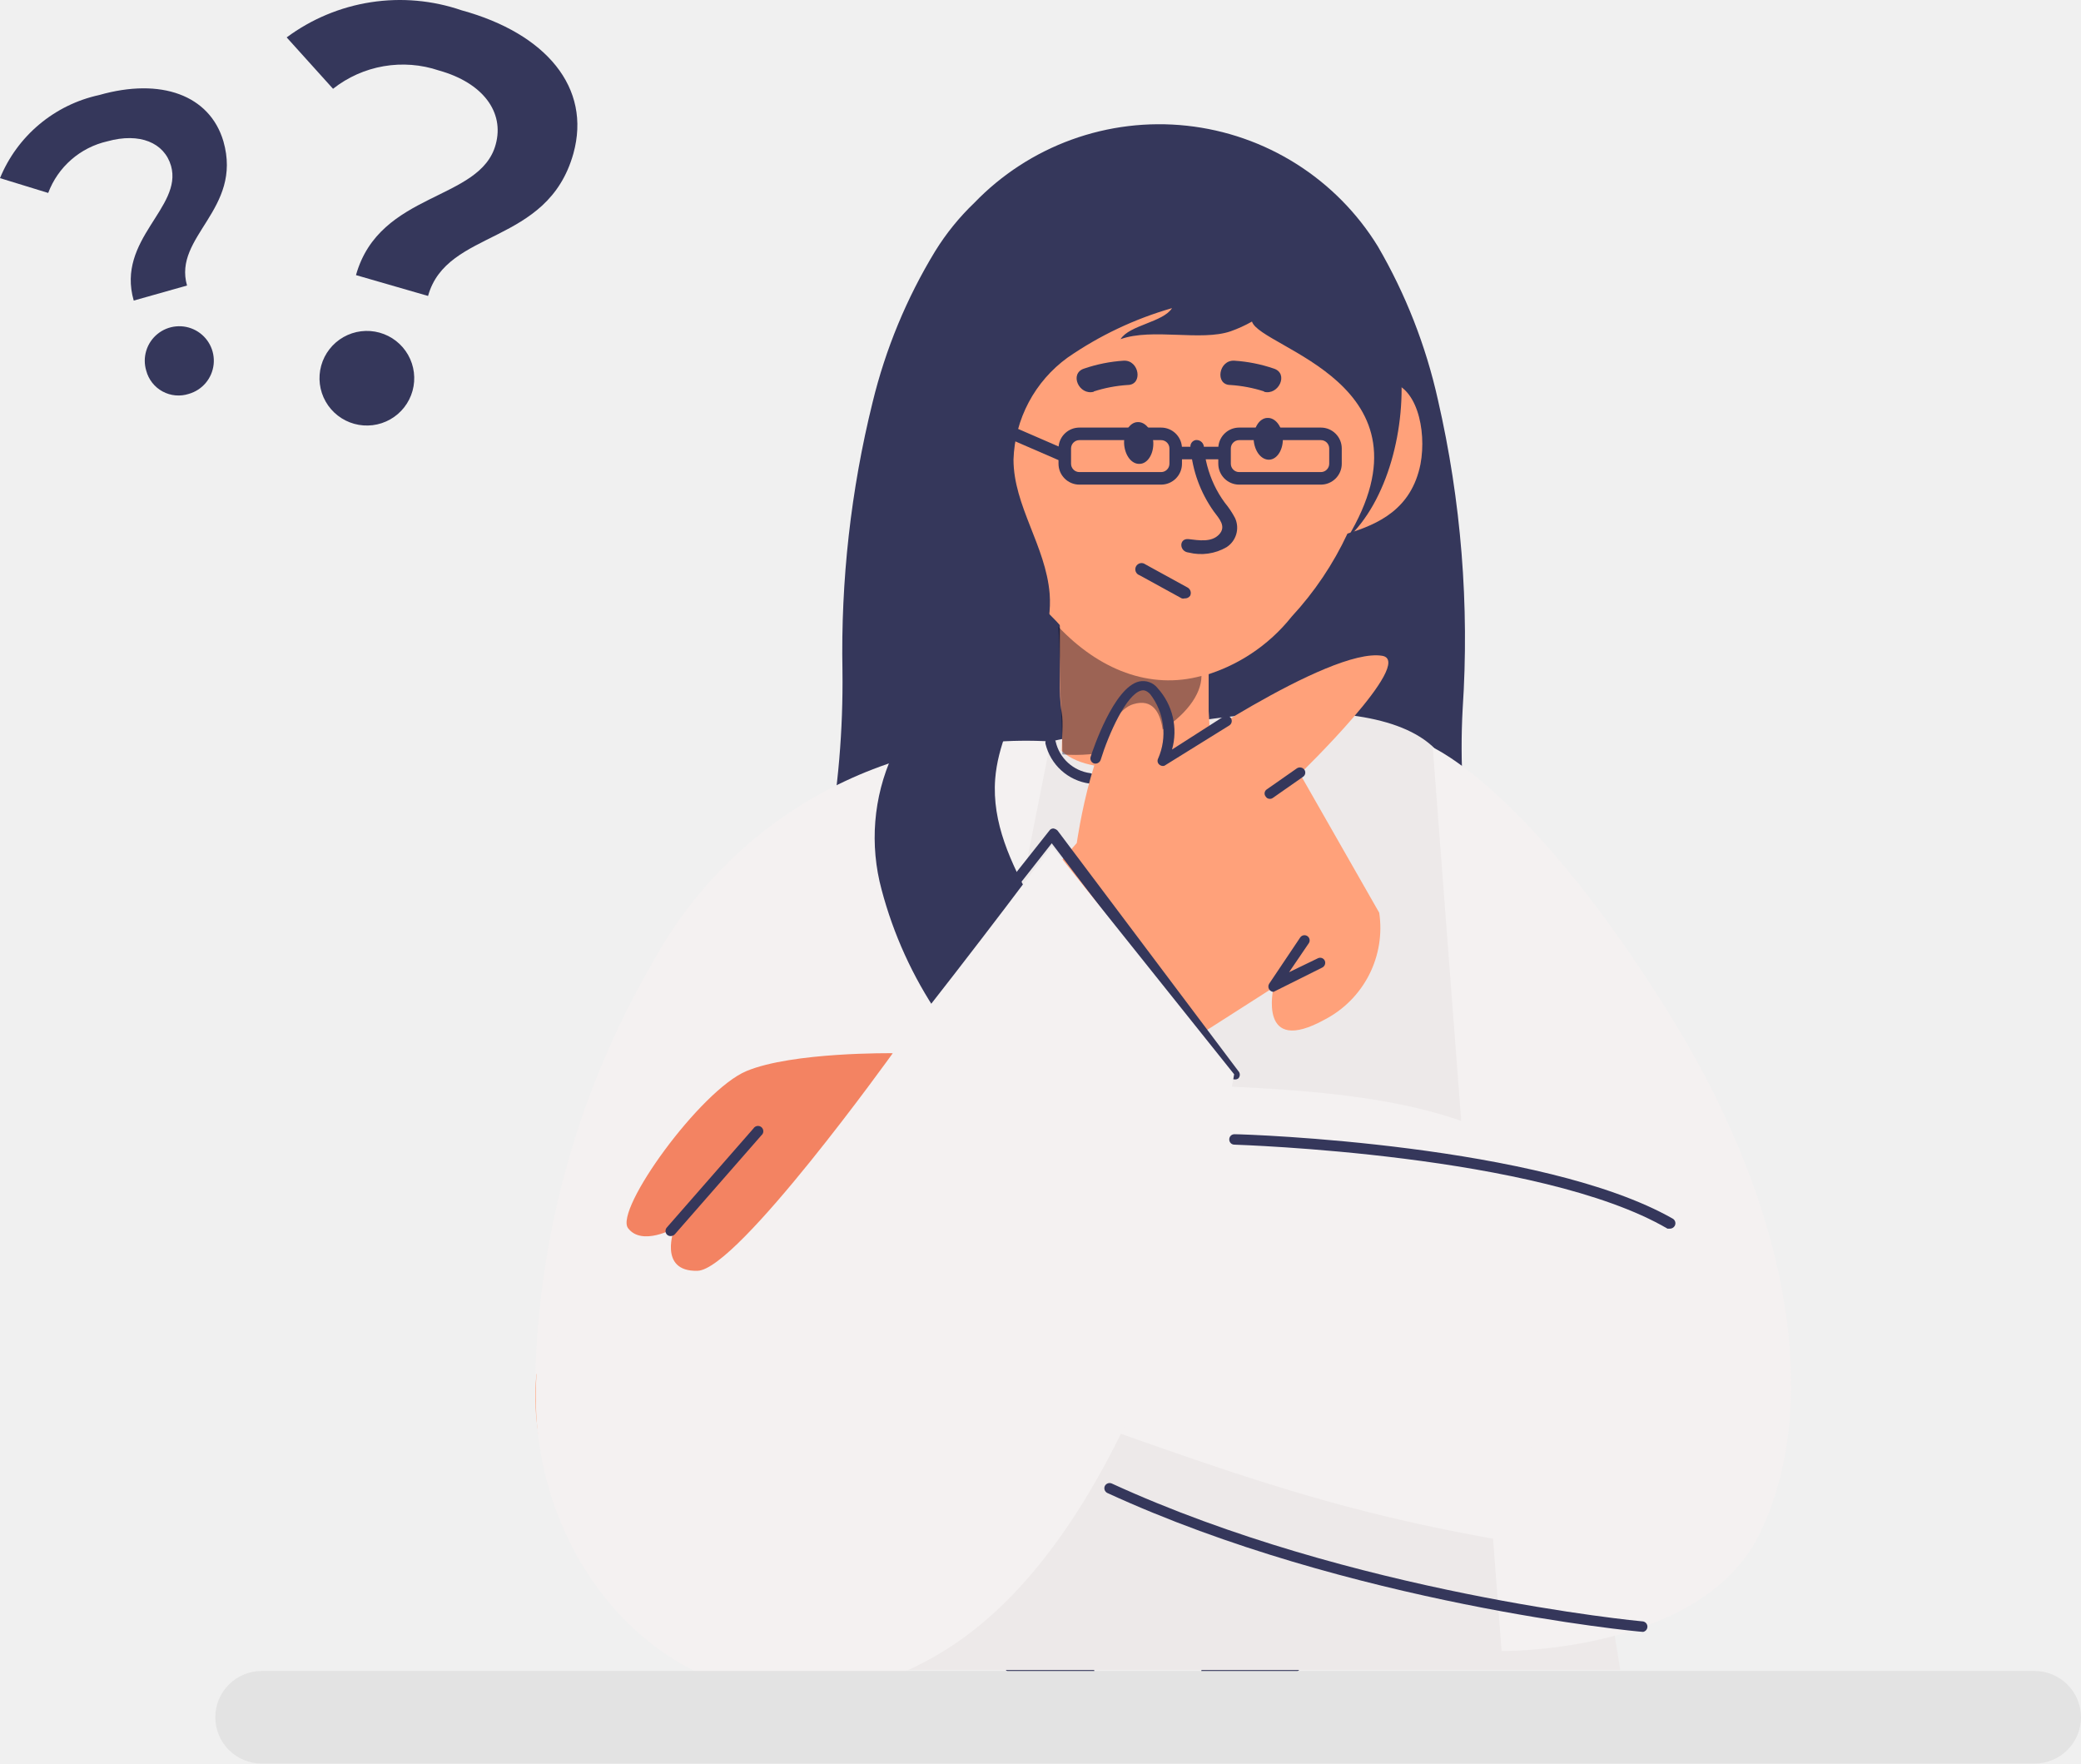
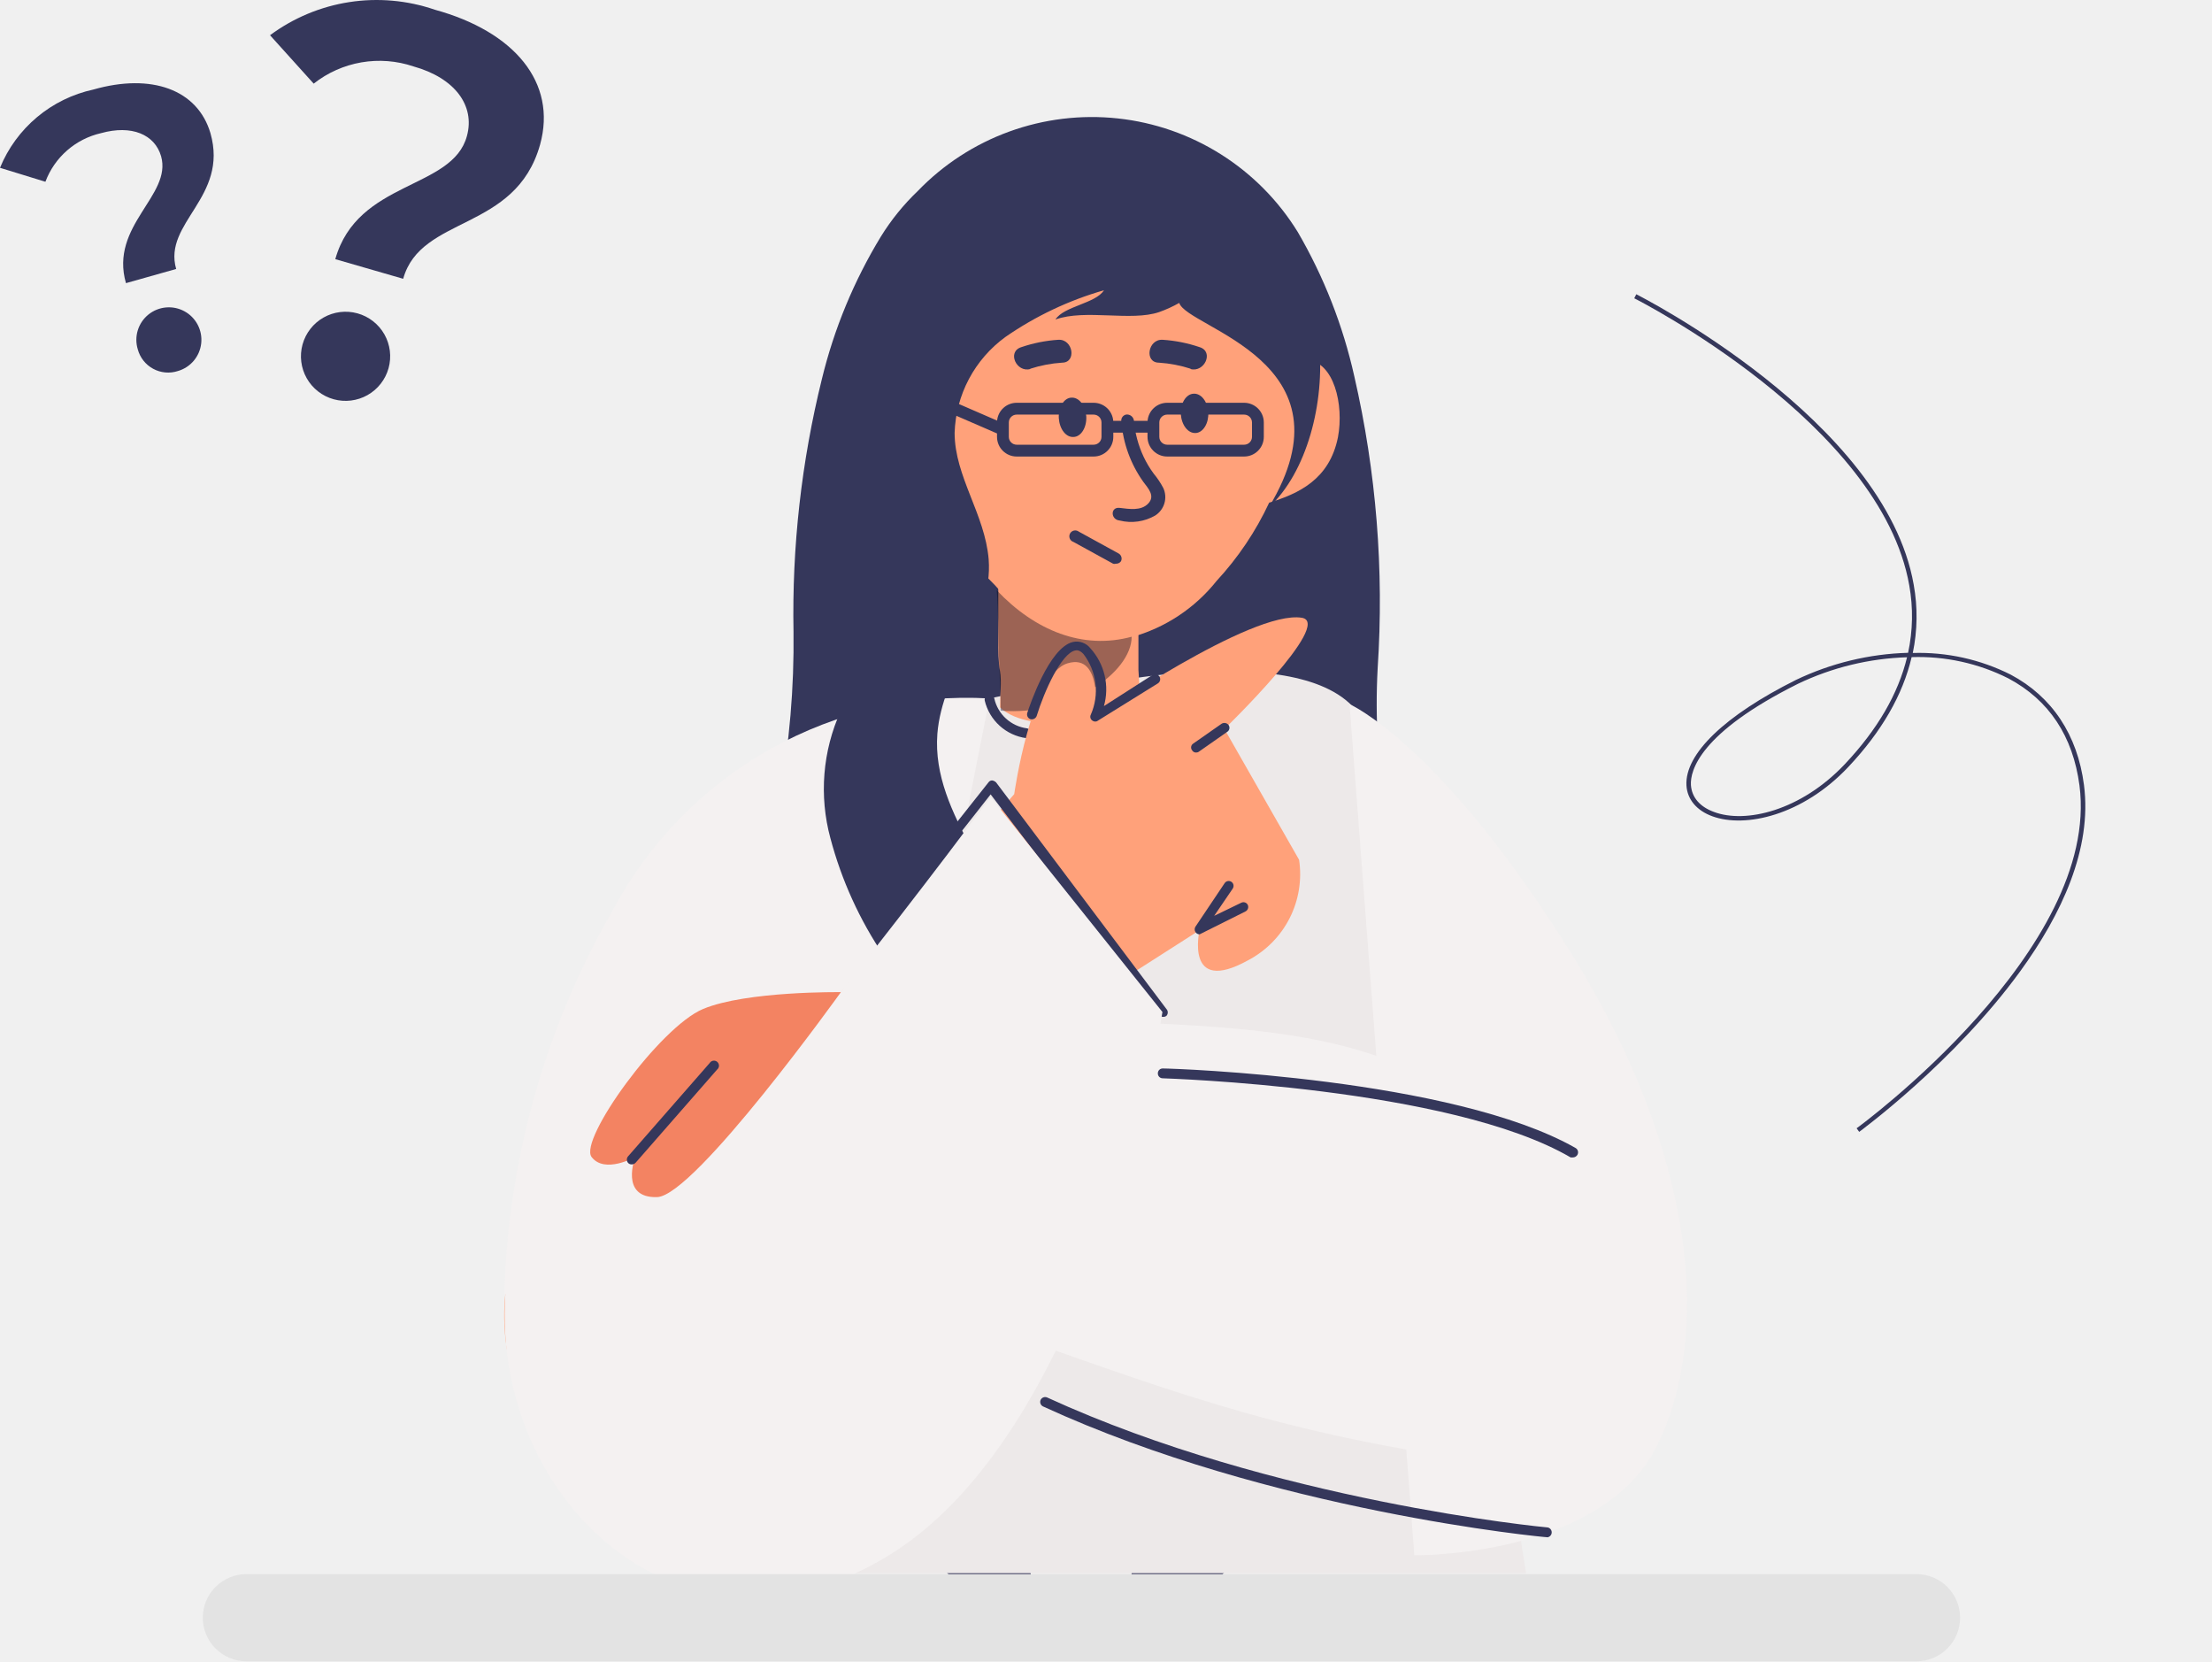
- <svg xmlns="http://www.w3.org/2000/svg" width="498" height="422" viewBox="0 0 498 422" fill="none">
-   <path fill-rule="evenodd" clip-rule="evenodd" d="M186.41 300.151C182.649 291.227 180.711 281.642 180.711 271.96C180.711 262.277 182.649 252.692 186.41 243.768V243.214C196.795 216.895 201.957 188.81 201.607 160.523C201.197 138.885 203.621 117.286 208.817 96.275C211.914 83.522 216.965 71.322 223.792 60.108C226.412 55.868 229.561 51.978 233.165 48.533C239.666 41.785 247.628 36.614 256.44 33.415C265.253 30.217 274.682 29.076 284.004 30.082C293.326 31.087 302.294 34.211 310.22 39.214C318.145 44.218 324.818 50.967 329.726 58.945C336.375 70.357 341.22 82.724 344.091 95.611C349.67 119.874 351.669 144.821 350.025 169.662C348.637 195.063 353.135 220.442 363.17 243.824L364.668 247.534C368.277 256.501 370.058 266.097 369.905 275.76C369.753 285.423 367.671 294.958 363.78 303.806C360.342 310.619 355.627 316.434 351.745 322.915C347.406 329.326 345.088 336.888 345.089 344.626C345.047 348.357 346.227 352 348.45 355C350.673 357.999 353.816 360.191 357.402 361.242C353.635 362.486 349.59 362.626 345.747 361.644C341.903 360.662 338.422 358.601 335.716 355.703C333.722 362.72 331.009 369.513 327.618 375.974L328.839 376.916H327.175C316.732 397.044 299.591 412.908 278.7 421.778C285.164 412.825 288.408 401.954 287.907 390.929C283.472 389.208 279.378 386.714 275.816 383.562C271.717 387.694 266.728 390.838 261.23 392.756C261.402 402.426 264.474 411.821 270.048 419.729C250.711 411.159 234.69 396.54 224.402 378.079C223.127 378.079 221.796 378.079 220.52 378.079C221.493 377.444 222.42 376.741 223.293 375.974C219.271 368.618 216.142 360.809 213.975 352.712C211.197 355.516 207.675 357.469 203.824 358.342C199.973 359.215 195.952 358.972 192.234 357.642C199.167 356.755 204.214 348.946 204.768 341.026C204.753 333.35 202.456 325.852 198.168 319.481C194.397 312.945 189.738 307.019 186.41 300.151Z" fill="#35375B" />
-   <path fill-rule="evenodd" clip-rule="evenodd" d="M276.758 174.258C276.758 174.258 235.327 174.258 213.031 196.413C196.392 213.029 202.327 334.878 206.542 399.624H387.739C378.532 341.69 355.404 200.234 346.197 182.899C334.605 161.464 276.758 174.258 276.758 174.258Z" fill="#EDE9E9" />
-   <path fill-rule="evenodd" clip-rule="evenodd" d="M342.871 178.858C342.871 178.858 366.554 189.215 400.053 243.549C430.669 293.396 435.05 339.145 420.907 367.391C406.764 395.638 359.344 395.084 359.344 395.084L342.871 178.858Z" fill="#F4F1F1" />
-   <path fill-rule="evenodd" clip-rule="evenodd" d="M251.415 177.418C232.034 176.3 212.738 180.743 195.804 190.224C178.871 199.704 165.008 213.826 155.852 230.92C138.605 260.733 129.074 294.37 128.121 328.787L224.183 314.885L251.415 177.418Z" fill="#F4F1F1" />
-   <path d="M280.5 259.5L260 261L238 332.5C289.145 350.075 315.12 361.425 365 369.5L370.5 278C347.498 264.236 326.576 260.842 280.5 259.5Z" fill="#F4F1F1" />
-   <path fill-rule="evenodd" clip-rule="evenodd" d="M399.663 294.006H399.053C368.438 276.116 296.114 273.956 295.393 273.901C295.228 273.901 295.065 273.868 294.913 273.803C294.761 273.738 294.624 273.643 294.51 273.524C294.396 273.405 294.308 273.264 294.25 273.11C294.192 272.956 294.166 272.791 294.173 272.627C294.173 272.462 294.206 272.299 294.271 272.147C294.336 271.996 294.431 271.859 294.55 271.745C294.669 271.631 294.81 271.543 294.965 271.485C295.119 271.427 295.284 271.401 295.449 271.408C298.444 271.408 369.159 273.845 400.329 291.624C400.612 291.797 400.816 292.072 400.899 292.393C400.982 292.713 400.936 293.053 400.773 293.341C400.66 293.537 400.498 293.701 400.304 293.817C400.11 293.933 399.89 293.998 399.663 294.006Z" fill="#35375B" />
-   <path fill-rule="evenodd" clip-rule="evenodd" d="M393.119 390.487C392.287 390.487 322.904 383.896 265 357.255C264.703 357.111 264.473 356.857 264.359 356.547C264.245 356.237 264.257 355.895 264.39 355.593C264.535 355.296 264.789 355.067 265.099 354.953C265.409 354.839 265.752 354.851 266.054 354.984C323.514 381.348 392.287 387.939 393.23 387.994C393.516 388.055 393.773 388.212 393.957 388.438C394.141 388.665 394.241 388.948 394.241 389.24C394.241 389.532 394.141 389.815 393.957 390.042C393.773 390.269 393.516 390.426 393.23 390.487H393.119Z" fill="#35375B" />
-   <path fill-rule="evenodd" clip-rule="evenodd" d="M260.731 187.499C258.218 187.156 255.867 186.063 253.987 184.363C252.107 182.663 250.784 180.436 250.193 177.973C250.16 177.813 250.16 177.648 250.191 177.487C250.222 177.327 250.284 177.174 250.374 177.038C250.464 176.902 250.58 176.785 250.716 176.693C250.851 176.602 251.004 176.538 251.164 176.505C251.324 176.472 251.489 176.471 251.65 176.502C251.81 176.533 251.963 176.596 252.1 176.686C252.236 176.776 252.354 176.892 252.445 177.027C252.537 177.162 252.601 177.314 252.634 177.474C253.079 179.421 254.109 181.185 255.586 182.531C257.063 183.877 258.916 184.741 260.898 185.007C261.227 185.061 261.522 185.243 261.719 185.512C261.916 185.781 261.999 186.117 261.951 186.447C261.911 186.74 261.765 187.009 261.54 187.203C261.315 187.397 261.028 187.502 260.731 187.499Z" fill="#35375B" />
-   <path fill-rule="evenodd" clip-rule="evenodd" d="M331.946 91.403C329.548 91.412 327.208 92.145 325.235 93.508C321.692 79.13 314.707 65.826 304.88 54.738C301.477 50.245 296.914 46.761 291.68 44.658C289.215 43.447 286.543 42.714 283.805 42.498C282.03 42.498 280.255 42.498 278.258 42.498C276.262 42.498 274.709 42.498 272.712 42.775C269.993 43.159 267.364 44.022 264.947 45.322C259.81 47.626 255.414 51.307 252.246 55.956C242.912 67.411 236.515 80.966 233.611 95.447C231.558 94.205 229.187 93.588 226.789 93.674C220.355 94.45 218.303 105.527 220.355 113.89C223.017 124.413 231.115 127.57 238.602 129.509C242.325 136.616 247.134 143.1 252.856 148.728C258.632 155.465 266.4 160.197 275.041 162.242H275.818H277.315H278.314H281.364C282.029 162.297 282.696 162.297 283.361 162.242H284.193H285.247L286.689 161.854H287.465C296.008 159.497 303.581 154.494 309.096 147.565C314.555 141.668 319.065 134.96 322.462 127.681C329.839 125.41 337.77 121.866 339.933 111.065C341.486 102.813 338.935 91.847 331.946 91.403Z" fill="#FFA17A" />
-   <path fill-rule="evenodd" clip-rule="evenodd" d="M295.56 123.968C294.877 122.667 294.059 121.442 293.119 120.312C292.132 118.977 291.278 117.549 290.568 116.048C289.183 113.101 288.338 109.931 288.072 106.687C287.979 106.257 287.728 105.877 287.369 105.621C287.01 105.365 286.569 105.251 286.131 105.303C285.925 105.342 285.729 105.422 285.555 105.539C285.38 105.657 285.232 105.808 285.118 105.984C285.004 106.16 284.926 106.357 284.891 106.564C284.855 106.77 284.862 106.982 284.911 107.186C285.364 112.649 287.279 117.891 290.457 122.362C291.733 124.078 293.563 125.962 291.733 127.9C289.903 129.839 286.852 129.285 284.467 129.008C282.082 128.731 282.138 131.999 284.467 132.22C287.532 132.986 290.775 132.529 293.508 130.946C294.635 130.226 295.464 129.123 295.841 127.841C296.219 126.558 296.119 125.182 295.56 123.968Z" fill="#35375B" />
-   <path fill-rule="evenodd" clip-rule="evenodd" d="M269.01 106.231C269.103 107.582 269.543 108.83 270.241 109.716C270.939 110.602 271.841 111.06 272.76 110.994C273.21 110.985 273.653 110.841 274.063 110.569C274.473 110.298 274.841 109.905 275.143 109.415C275.446 108.925 275.678 108.349 275.823 107.722C275.969 107.095 276.025 106.43 275.99 105.77C275.885 104.412 275.433 103.164 274.727 102.279C274.021 101.394 273.113 100.939 272.188 101.007C271.743 101.025 271.305 101.177 270.901 101.453C270.497 101.73 270.136 102.124 269.839 102.613C269.542 103.101 269.315 103.674 269.172 104.296C269.03 104.918 268.975 105.576 269.01 106.231Z" fill="#35375B" />
-   <path fill-rule="evenodd" clip-rule="evenodd" d="M300.007 105.191C300.099 106.552 300.545 107.81 301.253 108.703C301.961 109.597 302.877 110.059 303.811 109.994C304.258 109.965 304.697 109.805 305.101 109.523C305.506 109.24 305.867 108.842 306.164 108.351C306.46 107.86 306.686 107.287 306.828 106.665C306.97 106.044 307.025 105.386 306.99 104.733C306.897 103.392 306.456 102.154 305.758 101.274C305.06 100.395 304.158 99.941 303.238 100.006C302.79 100.025 302.35 100.176 301.944 100.449C301.537 100.722 301.172 101.112 300.871 101.596C300.569 102.08 300.337 102.647 300.189 103.265C300.04 103.882 299.978 104.537 300.007 105.191Z" fill="#35375B" />
-   <path fill-rule="evenodd" clip-rule="evenodd" d="M261.73 93.675C264.354 92.825 267.075 92.304 269.828 92.124C273.599 92.124 272.656 86.087 268.885 86.309C265.672 86.518 262.502 87.151 259.456 88.192C255.796 89.355 258.236 94.727 261.786 93.73L261.73 93.675Z" fill="#35375B" />
-   <path fill-rule="evenodd" clip-rule="evenodd" d="M302.549 93.675C299.925 92.825 297.205 92.304 294.452 92.124C290.68 92.124 291.623 86.087 295.395 86.309C298.607 86.518 301.777 87.151 304.823 88.192C308.484 89.355 305.988 94.727 302.438 93.73L302.549 93.675Z" fill="#35375B" />
-   <path fill-rule="evenodd" clip-rule="evenodd" d="M240.781 101.393L253.332 106.84C253.571 104.301 255.708 102.314 258.31 102.314H277.856C280.479 102.314 282.629 104.333 282.84 106.901H291.564C291.774 104.333 293.925 102.314 296.547 102.314H316.093C318.855 102.314 321.093 104.553 321.093 107.314V110.965C321.093 113.727 318.855 115.965 316.093 115.965H296.547C293.786 115.965 291.547 113.727 291.547 110.965V109.901H282.856V110.965C282.856 113.727 280.618 115.965 277.856 115.965H258.31C255.549 115.965 253.31 113.727 253.31 110.965V110.101L239.587 104.144C238.827 103.815 238.478 102.931 238.808 102.171C239.138 101.411 240.021 101.063 240.781 101.393ZM277.856 105.314H258.31C257.206 105.314 256.31 106.209 256.31 107.314V110.965C256.31 112.07 257.206 112.965 258.31 112.965H277.856C278.961 112.965 279.856 112.07 279.856 110.965V107.314C279.856 106.209 278.961 105.314 277.856 105.314ZM296.547 105.314H316.093C317.198 105.314 318.093 106.209 318.093 107.314V110.965C318.093 112.07 317.198 112.965 316.093 112.965H296.547C295.442 112.965 294.547 112.07 294.547 110.965V107.314C294.547 106.209 295.442 105.314 296.547 105.314Z" fill="#35375B" />
-   <path fill-rule="evenodd" clip-rule="evenodd" d="M289.573 175.699L289.24 170.16V169.274V151.883L253.633 148.726V150.553V162.627C253.633 165.231 253.633 168.166 254.077 170.548C254.52 172.929 254.077 176.806 254.077 179.686C261.564 186.942 284.969 183.619 289.573 175.699Z" fill="#FFA17A" />
-   <g style="mix-blend-mode:multiply" opacity="0.49">
-     <path fill-rule="evenodd" clip-rule="evenodd" d="M287.518 161.742C275.095 165.12 262.948 160.191 253.242 149.944C253.686 155.483 253.63 161.022 253.797 166.56C253.963 172.099 254.241 175.754 254.241 180.517C271.6 181.958 287.518 170.88 287.518 161.742Z" fill="#35375B" />
+ <svg xmlns="http://www.w3.org/2000/svg" width="562" height="422" viewBox="0 0 562 422" fill="none">
+   <g clip-path="url(#clip0_298_5169)">
+     <path fill-rule="evenodd" clip-rule="evenodd" d="M186.41 300.151C182.649 291.227 180.711 281.642 180.711 271.96C180.711 262.277 182.649 252.692 186.41 243.768V243.214C196.795 216.895 201.957 188.81 201.607 160.523C201.197 138.885 203.621 117.286 208.817 96.275C211.914 83.522 216.965 71.322 223.792 60.108C226.412 55.868 229.561 51.978 233.165 48.533C239.666 41.785 247.628 36.614 256.44 33.415C265.253 30.217 274.682 29.076 284.004 30.082C293.326 31.087 302.294 34.211 310.22 39.214C318.145 44.218 324.818 50.967 329.726 58.945C336.375 70.357 341.22 82.724 344.091 95.611C349.67 119.874 351.669 144.821 350.025 169.662C348.637 195.063 353.135 220.442 363.17 243.824L364.668 247.534C368.277 256.501 370.058 266.097 369.905 275.76C369.753 285.423 367.671 294.958 363.78 303.806C360.342 310.619 355.627 316.434 351.745 322.915C347.406 329.326 345.088 336.888 345.089 344.626C345.047 348.357 346.227 352 348.45 355C350.673 357.999 353.816 360.191 357.402 361.242C353.635 362.486 349.59 362.626 345.747 361.644C341.903 360.662 338.422 358.601 335.716 355.703C333.722 362.72 331.009 369.513 327.618 375.974L328.839 376.916H327.175C316.732 397.044 299.591 412.908 278.7 421.778C285.164 412.825 288.408 401.954 287.907 390.929C283.472 389.208 279.378 386.714 275.816 383.562C271.717 387.694 266.728 390.838 261.23 392.756C261.402 402.426 264.474 411.821 270.048 419.729C250.711 411.159 234.69 396.54 224.402 378.079C223.127 378.079 221.796 378.079 220.52 378.079C221.493 377.444 222.42 376.741 223.293 375.974C219.271 368.618 216.142 360.809 213.975 352.712C211.197 355.516 207.675 357.469 203.824 358.342C199.973 359.215 195.952 358.972 192.234 357.642C199.167 356.755 204.214 348.946 204.768 341.026C204.753 333.35 202.456 325.852 198.168 319.481C194.397 312.945 189.738 307.019 186.41 300.151Z" fill="#35375B" />
+     <path fill-rule="evenodd" clip-rule="evenodd" d="M276.758 174.258C276.758 174.258 235.327 174.258 213.031 196.413C196.392 213.029 202.327 334.878 206.542 399.624H387.739C378.532 341.69 355.404 200.234 346.197 182.899C334.605 161.464 276.758 174.258 276.758 174.258Z" fill="#EDE9E9" />
+     <path fill-rule="evenodd" clip-rule="evenodd" d="M342.871 178.858C342.871 178.858 366.554 189.215 400.053 243.549C430.669 293.396 435.05 339.145 420.907 367.391C406.764 395.638 359.344 395.084 359.344 395.084L342.871 178.858Z" fill="#F4F1F1" />
+     <path fill-rule="evenodd" clip-rule="evenodd" d="M251.415 177.418C232.034 176.3 212.738 180.743 195.804 190.224C178.871 199.704 165.008 213.826 155.852 230.92C138.605 260.733 129.074 294.37 128.121 328.787L224.183 314.885L251.415 177.418Z" fill="#F4F1F1" />
+     <path d="M280.5 259.5L260 261L238 332.5C289.145 350.075 315.12 361.425 365 369.5L370.5 278C347.498 264.236 326.576 260.842 280.5 259.5Z" fill="#F4F1F1" />
+     <path fill-rule="evenodd" clip-rule="evenodd" d="M399.663 294.006H399.053C368.438 276.116 296.114 273.956 295.393 273.901C295.228 273.901 295.065 273.868 294.913 273.803C294.761 273.738 294.624 273.643 294.51 273.524C294.396 273.405 294.308 273.264 294.25 273.11C294.192 272.956 294.166 272.791 294.173 272.627C294.173 272.462 294.206 272.299 294.271 272.147C294.336 271.996 294.431 271.859 294.55 271.745C294.669 271.631 294.81 271.543 294.965 271.485C295.119 271.427 295.284 271.401 295.449 271.408C298.444 271.408 369.159 273.845 400.329 291.624C400.612 291.797 400.816 292.072 400.899 292.393C400.982 292.713 400.936 293.053 400.773 293.341C400.66 293.537 400.498 293.701 400.304 293.817C400.11 293.933 399.89 293.998 399.663 294.006Z" fill="#35375B" />
+     <path fill-rule="evenodd" clip-rule="evenodd" d="M393.119 390.487C392.287 390.487 322.904 383.896 265 357.255C264.703 357.111 264.473 356.857 264.359 356.547C264.245 356.237 264.257 355.895 264.39 355.593C264.535 355.296 264.789 355.067 265.099 354.953C265.409 354.839 265.752 354.851 266.054 354.984C323.514 381.348 392.287 387.939 393.23 387.994C393.516 388.055 393.773 388.212 393.957 388.438C394.141 388.665 394.241 388.948 394.241 389.24C394.241 389.532 394.141 389.815 393.957 390.042C393.773 390.269 393.516 390.426 393.23 390.487H393.119Z" fill="#35375B" />
+     <path fill-rule="evenodd" clip-rule="evenodd" d="M260.731 187.499C258.218 187.156 255.867 186.063 253.987 184.363C252.107 182.663 250.784 180.436 250.193 177.973C250.16 177.813 250.16 177.648 250.191 177.487C250.222 177.327 250.284 177.174 250.374 177.038C250.464 176.902 250.58 176.785 250.716 176.693C250.851 176.602 251.004 176.538 251.164 176.505C251.324 176.472 251.489 176.471 251.65 176.502C251.81 176.533 251.963 176.596 252.1 176.686C252.236 176.776 252.354 176.892 252.445 177.027C252.537 177.162 252.601 177.314 252.634 177.474C253.079 179.421 254.109 181.185 255.586 182.531C257.063 183.877 258.916 184.741 260.898 185.007C261.227 185.061 261.522 185.243 261.719 185.512C261.916 185.781 261.999 186.117 261.951 186.447C261.911 186.74 261.765 187.009 261.54 187.203C261.315 187.397 261.028 187.502 260.731 187.499Z" fill="#35375B" />
+     <path fill-rule="evenodd" clip-rule="evenodd" d="M331.946 91.403C329.548 91.412 327.208 92.145 325.235 93.508C321.692 79.13 314.707 65.826 304.88 54.738C301.477 50.245 296.914 46.761 291.68 44.658C289.215 43.447 286.543 42.714 283.805 42.498C282.03 42.498 280.255 42.498 278.258 42.498C276.262 42.498 274.709 42.498 272.712 42.775C269.993 43.159 267.364 44.022 264.947 45.322C259.81 47.626 255.414 51.307 252.246 55.956C242.912 67.411 236.515 80.966 233.611 95.447C231.558 94.205 229.187 93.588 226.789 93.674C220.355 94.45 218.303 105.527 220.355 113.89C223.017 124.413 231.115 127.57 238.602 129.509C242.325 136.616 247.134 143.1 252.856 148.728C258.632 155.465 266.4 160.197 275.041 162.242H275.818H277.315H278.314H281.364C282.029 162.297 282.696 162.297 283.361 162.242H284.193H285.247L286.689 161.854H287.465C296.008 159.497 303.581 154.494 309.096 147.565C314.555 141.668 319.065 134.96 322.462 127.681C329.839 125.41 337.77 121.866 339.933 111.065C341.486 102.813 338.935 91.847 331.946 91.403Z" fill="#FFA17A" />
+     <path fill-rule="evenodd" clip-rule="evenodd" d="M295.56 123.968C294.877 122.667 294.059 121.442 293.119 120.312C292.132 118.977 291.278 117.549 290.568 116.048C289.183 113.101 288.338 109.931 288.072 106.687C287.979 106.257 287.728 105.877 287.369 105.621C287.01 105.365 286.569 105.251 286.131 105.303C285.925 105.342 285.729 105.422 285.555 105.539C285.38 105.657 285.232 105.808 285.118 105.984C285.004 106.16 284.926 106.357 284.891 106.564C284.855 106.77 284.862 106.982 284.911 107.186C285.364 112.649 287.279 117.891 290.457 122.362C291.733 124.078 293.563 125.962 291.733 127.9C289.903 129.839 286.852 129.285 284.467 129.008C282.082 128.731 282.138 131.999 284.467 132.22C287.532 132.986 290.775 132.529 293.508 130.946C294.635 130.226 295.464 129.123 295.841 127.841C296.219 126.558 296.119 125.182 295.56 123.968Z" fill="#35375B" />
+     <path fill-rule="evenodd" clip-rule="evenodd" d="M269.01 106.231C269.103 107.582 269.543 108.83 270.241 109.716C270.939 110.602 271.841 111.06 272.76 110.994C273.21 110.985 273.653 110.841 274.063 110.569C274.473 110.298 274.841 109.905 275.143 109.415C275.446 108.925 275.678 108.349 275.823 107.722C275.969 107.095 276.025 106.43 275.99 105.77C275.885 104.412 275.433 103.164 274.727 102.279C274.021 101.394 273.113 100.939 272.188 101.007C271.743 101.025 271.305 101.177 270.901 101.453C270.497 101.73 270.136 102.124 269.839 102.613C269.542 103.101 269.315 103.674 269.172 104.296C269.03 104.918 268.975 105.576 269.01 106.231Z" fill="#35375B" />
+     <path fill-rule="evenodd" clip-rule="evenodd" d="M300.007 105.191C300.099 106.552 300.545 107.81 301.253 108.703C301.961 109.597 302.877 110.059 303.811 109.994C304.258 109.965 304.697 109.805 305.101 109.523C305.506 109.24 305.867 108.842 306.164 108.351C306.46 107.86 306.686 107.287 306.828 106.665C306.97 106.044 307.025 105.386 306.99 104.733C306.897 103.392 306.456 102.154 305.758 101.274C305.06 100.395 304.158 99.941 303.238 100.006C302.79 100.025 302.35 100.176 301.944 100.449C301.537 100.722 301.172 101.112 300.871 101.596C300.569 102.08 300.337 102.647 300.189 103.265C300.04 103.882 299.978 104.537 300.007 105.191Z" fill="#35375B" />
+     <path fill-rule="evenodd" clip-rule="evenodd" d="M261.73 93.675C264.354 92.825 267.075 92.304 269.828 92.124C273.599 92.124 272.656 86.087 268.885 86.309C265.672 86.518 262.502 87.151 259.456 88.192C255.796 89.355 258.236 94.727 261.786 93.73L261.73 93.675Z" fill="#35375B" />
+     <path fill-rule="evenodd" clip-rule="evenodd" d="M302.549 93.675C299.925 92.825 297.205 92.304 294.452 92.124C290.68 92.124 291.623 86.087 295.395 86.309C298.607 86.518 301.777 87.151 304.823 88.192C308.484 89.355 305.988 94.727 302.438 93.73L302.549 93.675Z" fill="#35375B" />
+     <path fill-rule="evenodd" clip-rule="evenodd" d="M240.781 101.393L253.332 106.84C253.571 104.301 255.708 102.314 258.31 102.314H277.856C280.479 102.314 282.629 104.333 282.84 106.901H291.564C291.774 104.333 293.925 102.314 296.547 102.314H316.093C318.855 102.314 321.093 104.553 321.093 107.314V110.965C321.093 113.727 318.855 115.965 316.093 115.965H296.547C293.786 115.965 291.547 113.727 291.547 110.965V109.901H282.856V110.965C282.856 113.727 280.618 115.965 277.856 115.965H258.31C255.549 115.965 253.31 113.727 253.31 110.965V110.101L239.587 104.144C238.827 103.815 238.478 102.931 238.808 102.171C239.138 101.411 240.021 101.063 240.781 101.393ZM277.856 105.314H258.31C257.206 105.314 256.31 106.209 256.31 107.314V110.965C256.31 112.07 257.206 112.965 258.31 112.965H277.856C278.961 112.965 279.856 112.07 279.856 110.965V107.314C279.856 106.209 278.961 105.314 277.856 105.314ZM296.547 105.314H316.093C317.198 105.314 318.093 106.209 318.093 107.314V110.965C318.093 112.07 317.198 112.965 316.093 112.965H296.547C295.442 112.965 294.547 112.07 294.547 110.965V107.314C294.547 106.209 295.442 105.314 296.547 105.314Z" fill="#35375B" />
+     <path fill-rule="evenodd" clip-rule="evenodd" d="M289.573 175.699L289.24 170.16V169.274V151.883L253.633 148.726V150.553V162.627C253.633 165.231 253.633 168.166 254.077 170.548C254.52 172.929 254.077 176.806 254.077 179.686C261.564 186.942 284.969 183.619 289.573 175.699Z" fill="#FFA17A" />
+     <g style="mix-blend-mode:multiply" opacity="0.49">
+       <path fill-rule="evenodd" clip-rule="evenodd" d="M287.518 161.742C275.095 165.12 262.948 160.191 253.242 149.944C253.686 155.483 253.63 161.022 253.797 166.56C253.963 172.099 254.241 175.754 254.241 180.517C271.6 181.958 287.518 170.88 287.518 161.742Z" fill="#35375B" />
+     </g>
+     <path fill-rule="evenodd" clip-rule="evenodd" d="M310.536 61.327C310.886 56.985 310.146 52.624 308.383 48.64C306.621 44.656 303.891 41.173 300.442 38.507C296.118 35.551 291.245 33.49 286.111 32.443C280.977 31.397 275.685 31.387 270.547 32.415C260.526 34.058 250.991 37.888 242.622 43.632C234.253 49.376 227.255 56.893 222.128 65.647C216.928 74.714 213.657 84.756 212.521 95.144C211.386 105.532 212.409 116.042 215.528 126.017C219.466 138.202 226.621 150.719 223.071 163.07C220.438 169.192 217.264 175.068 213.587 180.628C208.99 190.762 208.068 202.179 210.98 212.918C213.809 223.601 218.421 233.731 224.624 242.881C229.687 249.502 233.451 257.019 235.717 265.036C237.325 273.233 234.496 283.147 227.064 286.304C231.865 285.912 236.531 284.522 240.762 282.224C244.994 279.925 248.697 276.768 251.634 272.956C257.631 265.043 260.316 255.114 259.122 245.263C256.349 224.216 236.549 207.49 238.157 186.388C239.377 170.769 252.355 157.476 251.191 142.079C250.248 130.614 242.539 121.032 242.539 109.955C242.69 105.178 243.933 100.499 246.173 96.275C248.412 92.051 251.59 88.395 255.461 85.585C263.095 80.296 271.545 76.292 280.475 73.733C278.367 77.111 270.27 77.776 268.162 81.155C275.761 78.441 287.408 81.709 294.507 79.272C296.273 78.646 297.98 77.867 299.61 76.945C301.606 83.37 344.923 91.733 322.349 128.897C341.706 111.174 340.985 57.782 310.536 61.327Z" fill="#35375B" />
+     <path fill-rule="evenodd" clip-rule="evenodd" d="M283.469 143.188C283.254 143.264 283.019 143.264 282.804 143.188L272.71 137.649C272.503 137.581 272.313 137.468 272.155 137.319C271.996 137.17 271.872 136.988 271.791 136.786C271.71 136.584 271.674 136.366 271.686 136.149C271.698 135.932 271.757 135.72 271.859 135.528C271.961 135.335 272.104 135.168 272.278 135.037C272.452 134.906 272.653 134.814 272.866 134.768C273.079 134.722 273.299 134.723 273.512 134.771C273.724 134.819 273.924 134.913 274.096 135.046L284.19 140.585C284.532 140.772 284.787 141.086 284.901 141.458C285.015 141.83 284.979 142.232 284.8 142.579C284.649 142.785 284.448 142.95 284.215 143.057C283.981 143.163 283.725 143.209 283.469 143.188Z" fill="#35375B" />
+     <path fill-rule="evenodd" clip-rule="evenodd" d="M128.396 328.787C128.396 328.787 121.019 381.404 180.642 372.763C221.573 354.984 284.579 249.197 284.579 249.197L304.767 236.293C304.767 236.293 300.885 252.908 317.08 243.936C321.631 241.553 325.326 237.814 327.652 233.239C329.978 228.663 330.819 223.478 330.058 218.403L311.09 185.171C311.09 185.171 338.822 158.309 330.779 156.925C318.023 154.82 278.256 182.291 278.256 182.291C278.256 182.291 280.475 165.676 271.212 168.5C261.95 171.325 257.679 201.732 257.679 201.732L151.468 323.082L128.396 328.787Z" fill="#FFA17A" />
+     <path fill-rule="evenodd" clip-rule="evenodd" d="M304.769 237.345C304.545 237.339 304.327 237.275 304.136 237.158C303.945 237.041 303.789 236.876 303.682 236.68C303.575 236.483 303.522 236.262 303.528 236.039C303.534 235.815 303.598 235.597 303.715 235.407L311.147 224.329C311.331 224.058 311.615 223.87 311.938 223.808C312.26 223.745 312.594 223.814 312.866 223.997C313.138 224.181 313.326 224.465 313.389 224.787C313.451 225.109 313.383 225.442 313.199 225.714L308.485 232.637L315.362 229.314C315.507 229.239 315.666 229.193 315.829 229.18C315.992 229.167 316.156 229.187 316.312 229.239C316.467 229.291 316.61 229.373 316.733 229.481C316.856 229.589 316.955 229.721 317.026 229.868C317.16 230.17 317.171 230.512 317.057 230.822C316.943 231.132 316.713 231.386 316.416 231.53L305.323 237.068L304.769 237.345Z" fill="#35375B" />
+     <path fill-rule="evenodd" clip-rule="evenodd" d="M303.882 191.153C303.681 191.16 303.482 191.112 303.306 191.014C303.13 190.916 302.984 190.773 302.884 190.599C302.779 190.472 302.704 190.324 302.661 190.165C302.618 190.006 302.61 189.84 302.636 189.678C302.662 189.516 302.722 189.361 302.813 189.224C302.903 189.087 303.022 188.97 303.161 188.882L310.371 183.842C310.655 183.664 310.995 183.6 311.324 183.662C311.652 183.723 311.946 183.906 312.146 184.174C312.239 184.308 312.305 184.459 312.339 184.619C312.373 184.778 312.374 184.943 312.343 185.103C312.312 185.263 312.249 185.415 312.158 185.551C312.067 185.686 311.95 185.802 311.813 185.891L304.603 190.931C304.396 191.087 304.141 191.165 303.882 191.153Z" fill="#35375B" />
+     <path fill-rule="evenodd" clip-rule="evenodd" d="M278.257 183.288C277.95 183.276 277.656 183.159 277.425 182.955C277.221 182.784 277.081 182.547 277.031 182.284C276.98 182.022 277.022 181.751 277.148 181.515C278.244 179.015 278.647 176.268 278.315 173.559C277.983 170.85 276.929 168.28 275.262 166.118C274.32 165.121 273.599 165.121 273.155 165.232C269.605 166.007 265.279 175.7 263.393 181.848C263.28 182.163 263.051 182.424 262.752 182.578C262.454 182.732 262.109 182.768 261.785 182.678C261.471 182.565 261.213 182.334 261.068 182.034C260.923 181.733 260.902 181.388 261.008 181.072C261.563 179.355 266.555 164.456 272.6 163.072C273.416 162.896 274.265 162.953 275.05 163.237C275.835 163.521 276.524 164.02 277.037 164.678C278.808 166.633 280.053 169.006 280.655 171.573C281.256 174.14 281.195 176.818 280.476 179.355L292.844 171.435C293.129 171.279 293.461 171.233 293.777 171.304C294.094 171.375 294.374 171.56 294.564 171.823C294.656 171.964 294.719 172.123 294.749 172.289C294.78 172.455 294.777 172.625 294.741 172.79C294.705 172.955 294.636 173.111 294.539 173.249C294.442 173.387 294.318 173.505 294.175 173.595L278.923 183.066C278.738 183.223 278.5 183.302 278.257 183.288Z" fill="#35375B" />
+     <path fill-rule="evenodd" clip-rule="evenodd" d="M295.339 258.279C295.151 258.276 294.966 258.236 294.794 258.16C294.623 258.084 294.468 257.973 294.34 257.836L251.69 201.785L223.958 237.066C223.72 237.296 223.402 237.425 223.071 237.425C222.74 237.425 222.421 237.296 222.183 237.066C221.953 236.828 221.824 236.511 221.824 236.18C221.824 235.849 221.953 235.531 222.183 235.294L251.135 198.739C251.238 198.584 251.378 198.456 251.543 198.369C251.707 198.282 251.891 198.238 252.078 198.241C252.453 198.302 252.801 198.476 253.076 198.739L296.337 256.285C296.568 256.523 296.696 256.84 296.696 257.171C296.696 257.502 296.568 257.82 296.337 258.057C296.195 258.161 296.033 258.234 295.861 258.272C295.689 258.311 295.512 258.313 295.339 258.279Z" fill="#35375B" />
+     <path fill-rule="evenodd" clip-rule="evenodd" d="M251.69 202.452L295.339 257.063C295.339 257.063 278.7 362.296 226.177 394.863C173.654 427.43 124.902 381.016 128.396 328.787C129.45 312.172 161.674 313.002 178.312 295.223C190.514 282.263 202.328 266.201 213.199 252.466C234.995 224.994 251.69 202.452 251.69 202.452Z" fill="#F4F1F1" />
+     <path fill-rule="evenodd" clip-rule="evenodd" d="M213.643 252.024C213.643 252.024 189.683 251.691 178.646 256.288C167.608 260.885 146.976 289.52 150.304 293.895C153.632 298.271 161.397 293.895 161.397 293.895C161.397 293.895 157.348 304.363 166.943 304.086C176.538 303.809 213.643 252.024 213.643 252.024Z" fill="#F38362" />
+     <path fill-rule="evenodd" clip-rule="evenodd" d="M160.453 295.778C160.143 295.776 159.846 295.658 159.621 295.445C159.391 295.208 159.262 294.89 159.262 294.559C159.262 294.229 159.391 293.911 159.621 293.673L180.309 270.023C180.406 269.866 180.537 269.731 180.692 269.629C180.847 269.527 181.023 269.46 181.207 269.433C181.39 269.406 181.578 269.419 181.756 269.472C181.934 269.524 182.098 269.615 182.238 269.738C182.377 269.861 182.488 270.012 182.562 270.182C182.637 270.352 182.673 270.536 182.669 270.722C182.665 270.907 182.62 271.089 182.538 271.256C182.456 271.422 182.339 271.568 182.194 271.685L161.507 295.335C161.373 295.479 161.209 295.593 161.028 295.67C160.846 295.746 160.65 295.783 160.453 295.778Z" fill="#35375B" />
+     <path fill-rule="evenodd" clip-rule="evenodd" d="M62.616 422C59.674 422 56.853 420.833 54.772 418.756C52.692 416.678 51.523 413.861 51.523 410.923C51.523 407.985 52.692 405.167 54.772 403.09C56.853 401.013 59.674 399.846 62.616 399.846H486.906C489.848 399.846 492.67 401.013 494.75 403.09C496.83 405.167 497.999 407.985 497.999 410.923C497.999 413.861 496.83 416.678 494.75 418.756C492.67 420.833 489.848 422 486.906 422H62.616Z" fill="#E3E3E3" />
+     <path fill-rule="evenodd" clip-rule="evenodd" d="M76.869 87.487C77.671 84.593 79.591 82.136 82.207 80.656C84.823 79.176 87.921 78.794 90.818 79.595C93.716 80.395 96.177 82.312 97.659 84.925C99.141 87.537 99.523 90.63 98.722 93.524C97.92 96.418 96 98.875 93.384 100.355C92.089 101.088 90.662 101.559 89.184 101.741C87.707 101.923 86.208 101.813 84.773 101.417C83.338 101.02 81.995 100.346 80.822 99.431C79.648 98.516 78.666 97.38 77.932 96.087C76.45 93.474 76.068 90.381 76.869 87.487ZM118.633 34.538C120.74 26.84 115.582 19.806 105.045 16.87C100.789 15.432 96.242 15.08 91.815 15.844C87.388 16.608 83.223 18.465 79.698 21.246L68.606 8.95C74.532 4.553 81.443 1.664 88.74 0.535C96.036 -0.594 103.498 0.07 110.48 2.47C130.668 8.008 141.594 20.969 137.213 36.754C131.001 58.908 106.93 54.643 102.438 70.816L85.189 65.831C90.846 45.726 114.972 48.218 118.633 34.538Z" fill="#35375B" />
+     <path fill-rule="evenodd" clip-rule="evenodd" d="M34.997 88.706C34.523 87.14 34.525 85.468 35.005 83.903C35.484 82.338 36.418 80.951 37.689 79.917C38.96 78.884 40.51 78.251 42.142 78.1C43.773 77.948 45.413 78.284 46.853 79.066C48.293 79.847 49.468 81.039 50.228 82.489C50.988 83.938 51.3 85.581 51.123 87.208C50.946 88.835 50.288 90.373 49.234 91.626C48.18 92.879 46.776 93.79 45.202 94.245C44.169 94.582 43.077 94.706 41.994 94.608C40.911 94.509 39.859 94.191 38.904 93.672C37.948 93.154 37.109 92.446 36.437 91.592C35.765 90.738 35.275 89.756 34.997 88.706ZM40.931 39.69C39.323 34.151 33.444 31.659 25.679 33.819C22.482 34.547 19.516 36.056 17.047 38.212C14.579 40.368 12.685 43.102 11.536 46.17L0 42.625C2.045 37.637 5.275 33.22 9.41 29.756C13.546 26.292 18.463 23.885 23.738 22.741C38.491 18.532 50.194 22.741 53.466 33.819C58.125 50.157 41.375 56.527 44.758 68.324L32.002 71.924C27.787 57.247 43.76 49.714 40.931 39.69Z" fill="#35375B" />
+     <path d="M513.265 246.736C523.748 232.309 531.584 215.623 529.472 199.392C527.817 186.651 521.366 176.949 510.861 171.37C503.159 167.496 494.609 165.604 485.981 165.866C487.173 160.142 487.251 154.246 486.21 148.501C478.896 106.712 416.362 75.066 415.73 74.747L415.212 75.768C415.843 76.087 477.877 107.481 485.09 148.721C486.104 154.383 486.001 160.193 484.787 165.823C474.915 166.097 465.204 168.446 456.284 172.718C438.177 181.76 428.037 191.52 428.472 199.505C428.679 203.05 431.063 205.899 435.06 207.351C443.452 210.417 458.008 207.106 469.566 194.857C478.056 185.854 483.449 176.515 485.686 166.923C494.209 166.633 502.661 168.489 510.267 172.322C520.625 177.835 526.675 187.036 528.331 199.527C533.724 241.163 472.348 286.158 471.707 286.6L472.367 287.512C472.723 287.213 496.432 269.905 513.265 246.736ZM484.52 166.956C482.273 176.257 477.009 185.303 468.728 194.094C457.501 205.984 443.457 209.261 435.46 206.245C431.864 204.931 429.815 202.521 429.609 199.395C429.415 195.831 431.69 186.225 456.816 173.691C465.489 169.544 474.925 167.25 484.52 166.956Z" fill="#35375B" />
  </g>
-   <path fill-rule="evenodd" clip-rule="evenodd" d="M310.536 61.327C310.886 56.985 310.146 52.624 308.383 48.64C306.621 44.656 303.891 41.173 300.442 38.507C296.118 35.551 291.245 33.49 286.111 32.443C280.977 31.397 275.685 31.387 270.547 32.415C260.526 34.058 250.991 37.888 242.622 43.632C234.253 49.376 227.255 56.893 222.128 65.647C216.928 74.714 213.657 84.756 212.521 95.144C211.386 105.532 212.409 116.042 215.528 126.017C219.466 138.202 226.621 150.719 223.071 163.07C220.438 169.192 217.264 175.068 213.587 180.628C208.99 190.762 208.068 202.179 210.98 212.918C213.809 223.601 218.421 233.731 224.624 242.881C229.687 249.502 233.451 257.019 235.717 265.036C237.325 273.233 234.496 283.147 227.064 286.304C231.865 285.912 236.531 284.522 240.762 282.224C244.994 279.925 248.697 276.768 251.634 272.956C257.631 265.043 260.316 255.114 259.122 245.263C256.349 224.216 236.549 207.49 238.157 186.388C239.377 170.769 252.355 157.476 251.191 142.079C250.248 130.614 242.539 121.032 242.539 109.955C242.69 105.178 243.933 100.499 246.173 96.275C248.412 92.051 251.59 88.395 255.461 85.585C263.095 80.296 271.545 76.292 280.475 73.733C278.367 77.111 270.27 77.776 268.162 81.155C275.761 78.441 287.408 81.709 294.507 79.272C296.273 78.646 297.98 77.867 299.61 76.945C301.606 83.37 344.923 91.733 322.349 128.897C341.706 111.174 340.985 57.782 310.536 61.327Z" fill="#35375B" />
-   <path fill-rule="evenodd" clip-rule="evenodd" d="M283.469 143.188C283.254 143.264 283.019 143.264 282.804 143.188L272.71 137.649C272.503 137.581 272.313 137.468 272.155 137.319C271.996 137.17 271.872 136.988 271.791 136.786C271.71 136.584 271.674 136.366 271.686 136.149C271.698 135.932 271.757 135.72 271.859 135.528C271.961 135.335 272.104 135.168 272.278 135.037C272.452 134.906 272.653 134.814 272.866 134.768C273.079 134.722 273.299 134.723 273.512 134.771C273.724 134.819 273.924 134.913 274.096 135.046L284.19 140.585C284.532 140.772 284.787 141.086 284.901 141.458C285.015 141.83 284.979 142.232 284.8 142.579C284.649 142.785 284.448 142.95 284.215 143.057C283.981 143.163 283.725 143.209 283.469 143.188Z" fill="#35375B" />
-   <path fill-rule="evenodd" clip-rule="evenodd" d="M128.396 328.787C128.396 328.787 121.019 381.404 180.642 372.763C221.573 354.984 284.579 249.197 284.579 249.197L304.767 236.293C304.767 236.293 300.885 252.908 317.08 243.936C321.631 241.553 325.326 237.814 327.652 233.239C329.978 228.663 330.819 223.478 330.058 218.403L311.09 185.171C311.09 185.171 338.822 158.309 330.779 156.925C318.023 154.82 278.256 182.291 278.256 182.291C278.256 182.291 280.475 165.676 271.212 168.5C261.95 171.325 257.679 201.732 257.679 201.732L151.468 323.082L128.396 328.787Z" fill="#FFA17A" />
-   <path fill-rule="evenodd" clip-rule="evenodd" d="M304.769 237.345C304.545 237.339 304.327 237.275 304.136 237.158C303.945 237.041 303.789 236.876 303.682 236.68C303.575 236.483 303.522 236.262 303.528 236.039C303.534 235.815 303.598 235.597 303.715 235.407L311.147 224.329C311.331 224.058 311.615 223.87 311.938 223.808C312.26 223.745 312.594 223.814 312.866 223.997C313.138 224.181 313.326 224.465 313.389 224.787C313.451 225.109 313.383 225.442 313.199 225.714L308.485 232.637L315.362 229.314C315.507 229.239 315.666 229.193 315.829 229.18C315.992 229.167 316.156 229.187 316.312 229.239C316.467 229.291 316.61 229.373 316.733 229.481C316.856 229.589 316.955 229.721 317.026 229.868C317.16 230.17 317.171 230.512 317.057 230.822C316.943 231.132 316.713 231.386 316.416 231.53L305.323 237.068L304.769 237.345Z" fill="#35375B" />
-   <path fill-rule="evenodd" clip-rule="evenodd" d="M303.882 191.153C303.681 191.16 303.482 191.112 303.306 191.014C303.13 190.916 302.984 190.773 302.884 190.599C302.779 190.472 302.704 190.324 302.661 190.165C302.618 190.006 302.61 189.84 302.636 189.678C302.662 189.516 302.722 189.361 302.813 189.224C302.903 189.087 303.022 188.97 303.161 188.882L310.371 183.842C310.655 183.664 310.995 183.6 311.324 183.662C311.652 183.723 311.946 183.906 312.146 184.174C312.239 184.308 312.305 184.459 312.339 184.619C312.373 184.778 312.374 184.943 312.343 185.103C312.312 185.263 312.249 185.415 312.158 185.551C312.067 185.686 311.95 185.802 311.813 185.891L304.603 190.931C304.396 191.087 304.141 191.165 303.882 191.153Z" fill="#35375B" />
-   <path fill-rule="evenodd" clip-rule="evenodd" d="M278.257 183.288C277.95 183.276 277.656 183.159 277.425 182.955C277.221 182.784 277.081 182.547 277.031 182.284C276.98 182.022 277.022 181.751 277.148 181.515C278.244 179.015 278.647 176.268 278.315 173.559C277.983 170.85 276.929 168.28 275.262 166.118C274.32 165.121 273.599 165.121 273.155 165.232C269.605 166.007 265.279 175.7 263.393 181.848C263.28 182.163 263.051 182.424 262.752 182.578C262.454 182.732 262.109 182.768 261.785 182.678C261.471 182.565 261.213 182.334 261.068 182.034C260.923 181.733 260.902 181.388 261.008 181.072C261.563 179.355 266.555 164.456 272.6 163.072C273.416 162.896 274.265 162.953 275.05 163.237C275.835 163.521 276.524 164.02 277.037 164.678C278.808 166.633 280.053 169.006 280.655 171.573C281.256 174.14 281.195 176.818 280.476 179.355L292.844 171.435C293.129 171.279 293.461 171.233 293.777 171.304C294.094 171.375 294.374 171.56 294.564 171.823C294.656 171.964 294.719 172.123 294.749 172.289C294.78 172.455 294.777 172.625 294.741 172.79C294.705 172.955 294.636 173.111 294.539 173.249C294.442 173.387 294.318 173.505 294.175 173.595L278.923 183.066C278.738 183.223 278.5 183.302 278.257 183.288Z" fill="#35375B" />
-   <path fill-rule="evenodd" clip-rule="evenodd" d="M295.339 258.279C295.151 258.276 294.966 258.236 294.794 258.16C294.623 258.084 294.468 257.973 294.34 257.836L251.69 201.785L223.958 237.066C223.72 237.296 223.402 237.425 223.071 237.425C222.74 237.425 222.421 237.296 222.183 237.066C221.953 236.828 221.824 236.511 221.824 236.18C221.824 235.849 221.953 235.531 222.183 235.294L251.135 198.739C251.238 198.584 251.378 198.456 251.543 198.369C251.707 198.282 251.891 198.238 252.078 198.241C252.453 198.302 252.801 198.476 253.076 198.739L296.337 256.285C296.568 256.523 296.696 256.84 296.696 257.171C296.696 257.502 296.568 257.82 296.337 258.057C296.195 258.161 296.033 258.234 295.861 258.272C295.689 258.311 295.512 258.313 295.339 258.279Z" fill="#35375B" />
-   <path fill-rule="evenodd" clip-rule="evenodd" d="M251.69 202.452L295.339 257.063C295.339 257.063 278.7 362.296 226.177 394.863C173.654 427.43 124.902 381.016 128.396 328.787C129.45 312.172 161.674 313.002 178.312 295.223C190.514 282.263 202.328 266.201 213.199 252.466C234.995 224.994 251.69 202.452 251.69 202.452Z" fill="#F4F1F1" />
-   <path fill-rule="evenodd" clip-rule="evenodd" d="M213.643 252.024C213.643 252.024 189.683 251.691 178.646 256.288C167.608 260.885 146.976 289.52 150.304 293.895C153.632 298.271 161.397 293.895 161.397 293.895C161.397 293.895 157.348 304.363 166.943 304.086C176.538 303.809 213.643 252.024 213.643 252.024Z" fill="#F38362" />
-   <path fill-rule="evenodd" clip-rule="evenodd" d="M160.453 295.778C160.143 295.776 159.846 295.658 159.621 295.445C159.391 295.208 159.262 294.89 159.262 294.559C159.262 294.229 159.391 293.911 159.621 293.673L180.309 270.023C180.406 269.866 180.537 269.731 180.692 269.629C180.847 269.527 181.023 269.46 181.207 269.433C181.39 269.406 181.578 269.419 181.756 269.472C181.934 269.524 182.098 269.615 182.238 269.738C182.377 269.861 182.488 270.012 182.562 270.182C182.637 270.352 182.673 270.536 182.669 270.722C182.665 270.907 182.62 271.089 182.538 271.256C182.456 271.422 182.339 271.568 182.194 271.685L161.507 295.335C161.373 295.479 161.209 295.593 161.028 295.67C160.846 295.746 160.65 295.783 160.453 295.778Z" fill="#35375B" />
-   <path fill-rule="evenodd" clip-rule="evenodd" d="M62.616 422C59.674 422 56.853 420.833 54.772 418.756C52.692 416.678 51.523 413.861 51.523 410.923C51.523 407.985 52.692 405.167 54.772 403.09C56.853 401.013 59.674 399.846 62.616 399.846H486.906C489.848 399.846 492.67 401.013 494.75 403.09C496.83 405.167 497.999 407.985 497.999 410.923C497.999 413.861 496.83 416.678 494.75 418.756C492.67 420.833 489.848 422 486.906 422H62.616Z" fill="#E3E3E3" />
-   <path fill-rule="evenodd" clip-rule="evenodd" d="M76.869 87.487C77.671 84.593 79.591 82.136 82.207 80.656C84.823 79.176 87.921 78.794 90.818 79.595C93.716 80.395 96.177 82.312 97.659 84.925C99.141 87.537 99.523 90.63 98.722 93.524C97.92 96.418 96 98.875 93.384 100.355C92.089 101.088 90.662 101.559 89.184 101.741C87.707 101.923 86.208 101.813 84.773 101.417C83.338 101.02 81.995 100.346 80.822 99.431C79.648 98.516 78.666 97.38 77.932 96.087C76.45 93.474 76.068 90.381 76.869 87.487ZM118.633 34.538C120.74 26.84 115.582 19.806 105.045 16.87C100.789 15.432 96.242 15.08 91.815 15.844C87.388 16.608 83.223 18.465 79.698 21.246L68.606 8.95C74.532 4.553 81.443 1.664 88.74 0.535C96.036 -0.594 103.498 0.07 110.48 2.47C130.668 8.008 141.594 20.969 137.213 36.754C131.001 58.908 106.93 54.643 102.438 70.816L85.189 65.831C90.846 45.726 114.972 48.218 118.633 34.538Z" fill="#35375B" />
-   <path fill-rule="evenodd" clip-rule="evenodd" d="M34.997 88.706C34.523 87.14 34.525 85.468 35.005 83.903C35.484 82.338 36.418 80.951 37.689 79.917C38.96 78.884 40.51 78.251 42.142 78.1C43.773 77.948 45.413 78.284 46.853 79.066C48.293 79.847 49.468 81.039 50.228 82.489C50.988 83.938 51.3 85.581 51.123 87.208C50.946 88.835 50.288 90.373 49.234 91.626C48.18 92.879 46.776 93.79 45.202 94.245C44.169 94.582 43.077 94.706 41.994 94.608C40.911 94.509 39.859 94.191 38.904 93.672C37.948 93.154 37.109 92.446 36.437 91.592C35.765 90.738 35.275 89.756 34.997 88.706ZM40.931 39.69C39.323 34.151 33.444 31.659 25.679 33.819C22.482 34.547 19.516 36.056 17.047 38.212C14.579 40.368 12.685 43.102 11.536 46.17L0 42.625C2.045 37.637 5.275 33.22 9.41 29.756C13.546 26.292 18.463 23.885 23.738 22.741C38.491 18.532 50.194 22.741 53.466 33.819C58.125 50.157 41.375 56.527 44.758 68.324L32.002 71.924C27.787 57.247 43.76 49.714 40.931 39.69Z" fill="#35375B" />
+   <defs>
+     <clipPath id="clip0_298_5169">
+       <rect width="562" height="422" fill="white" />
+     </clipPath>
+   </defs>
</svg>
